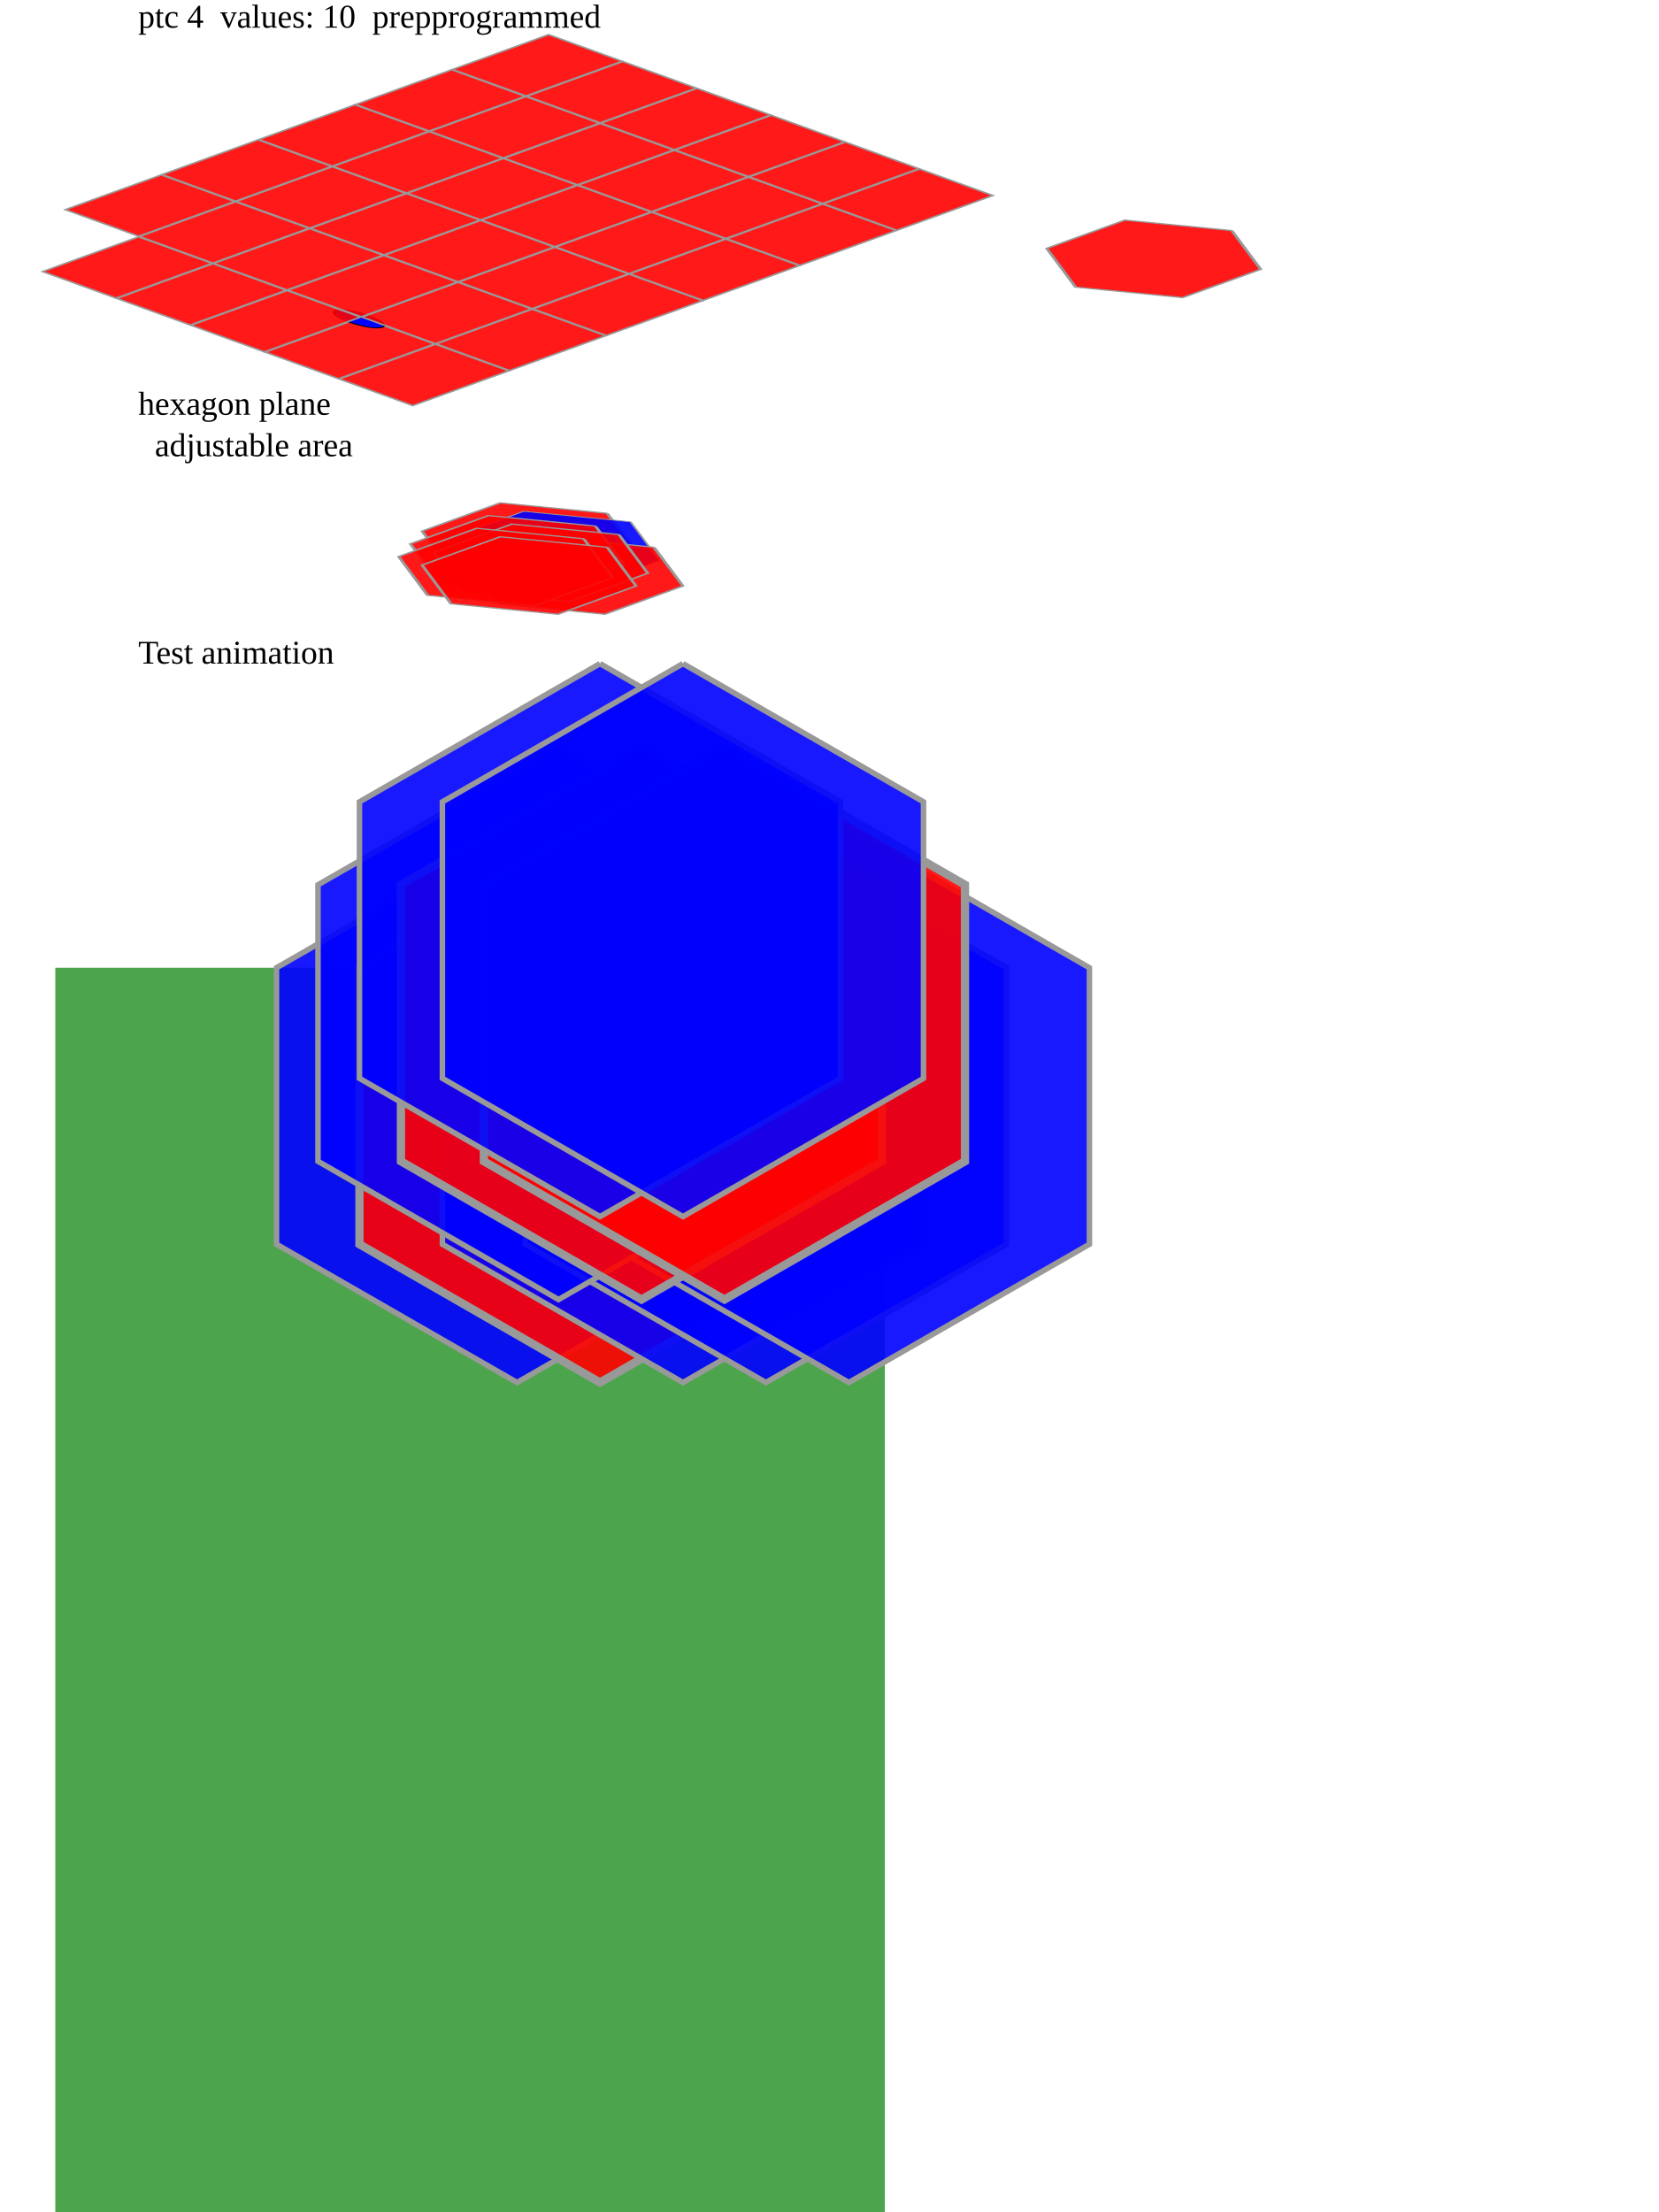
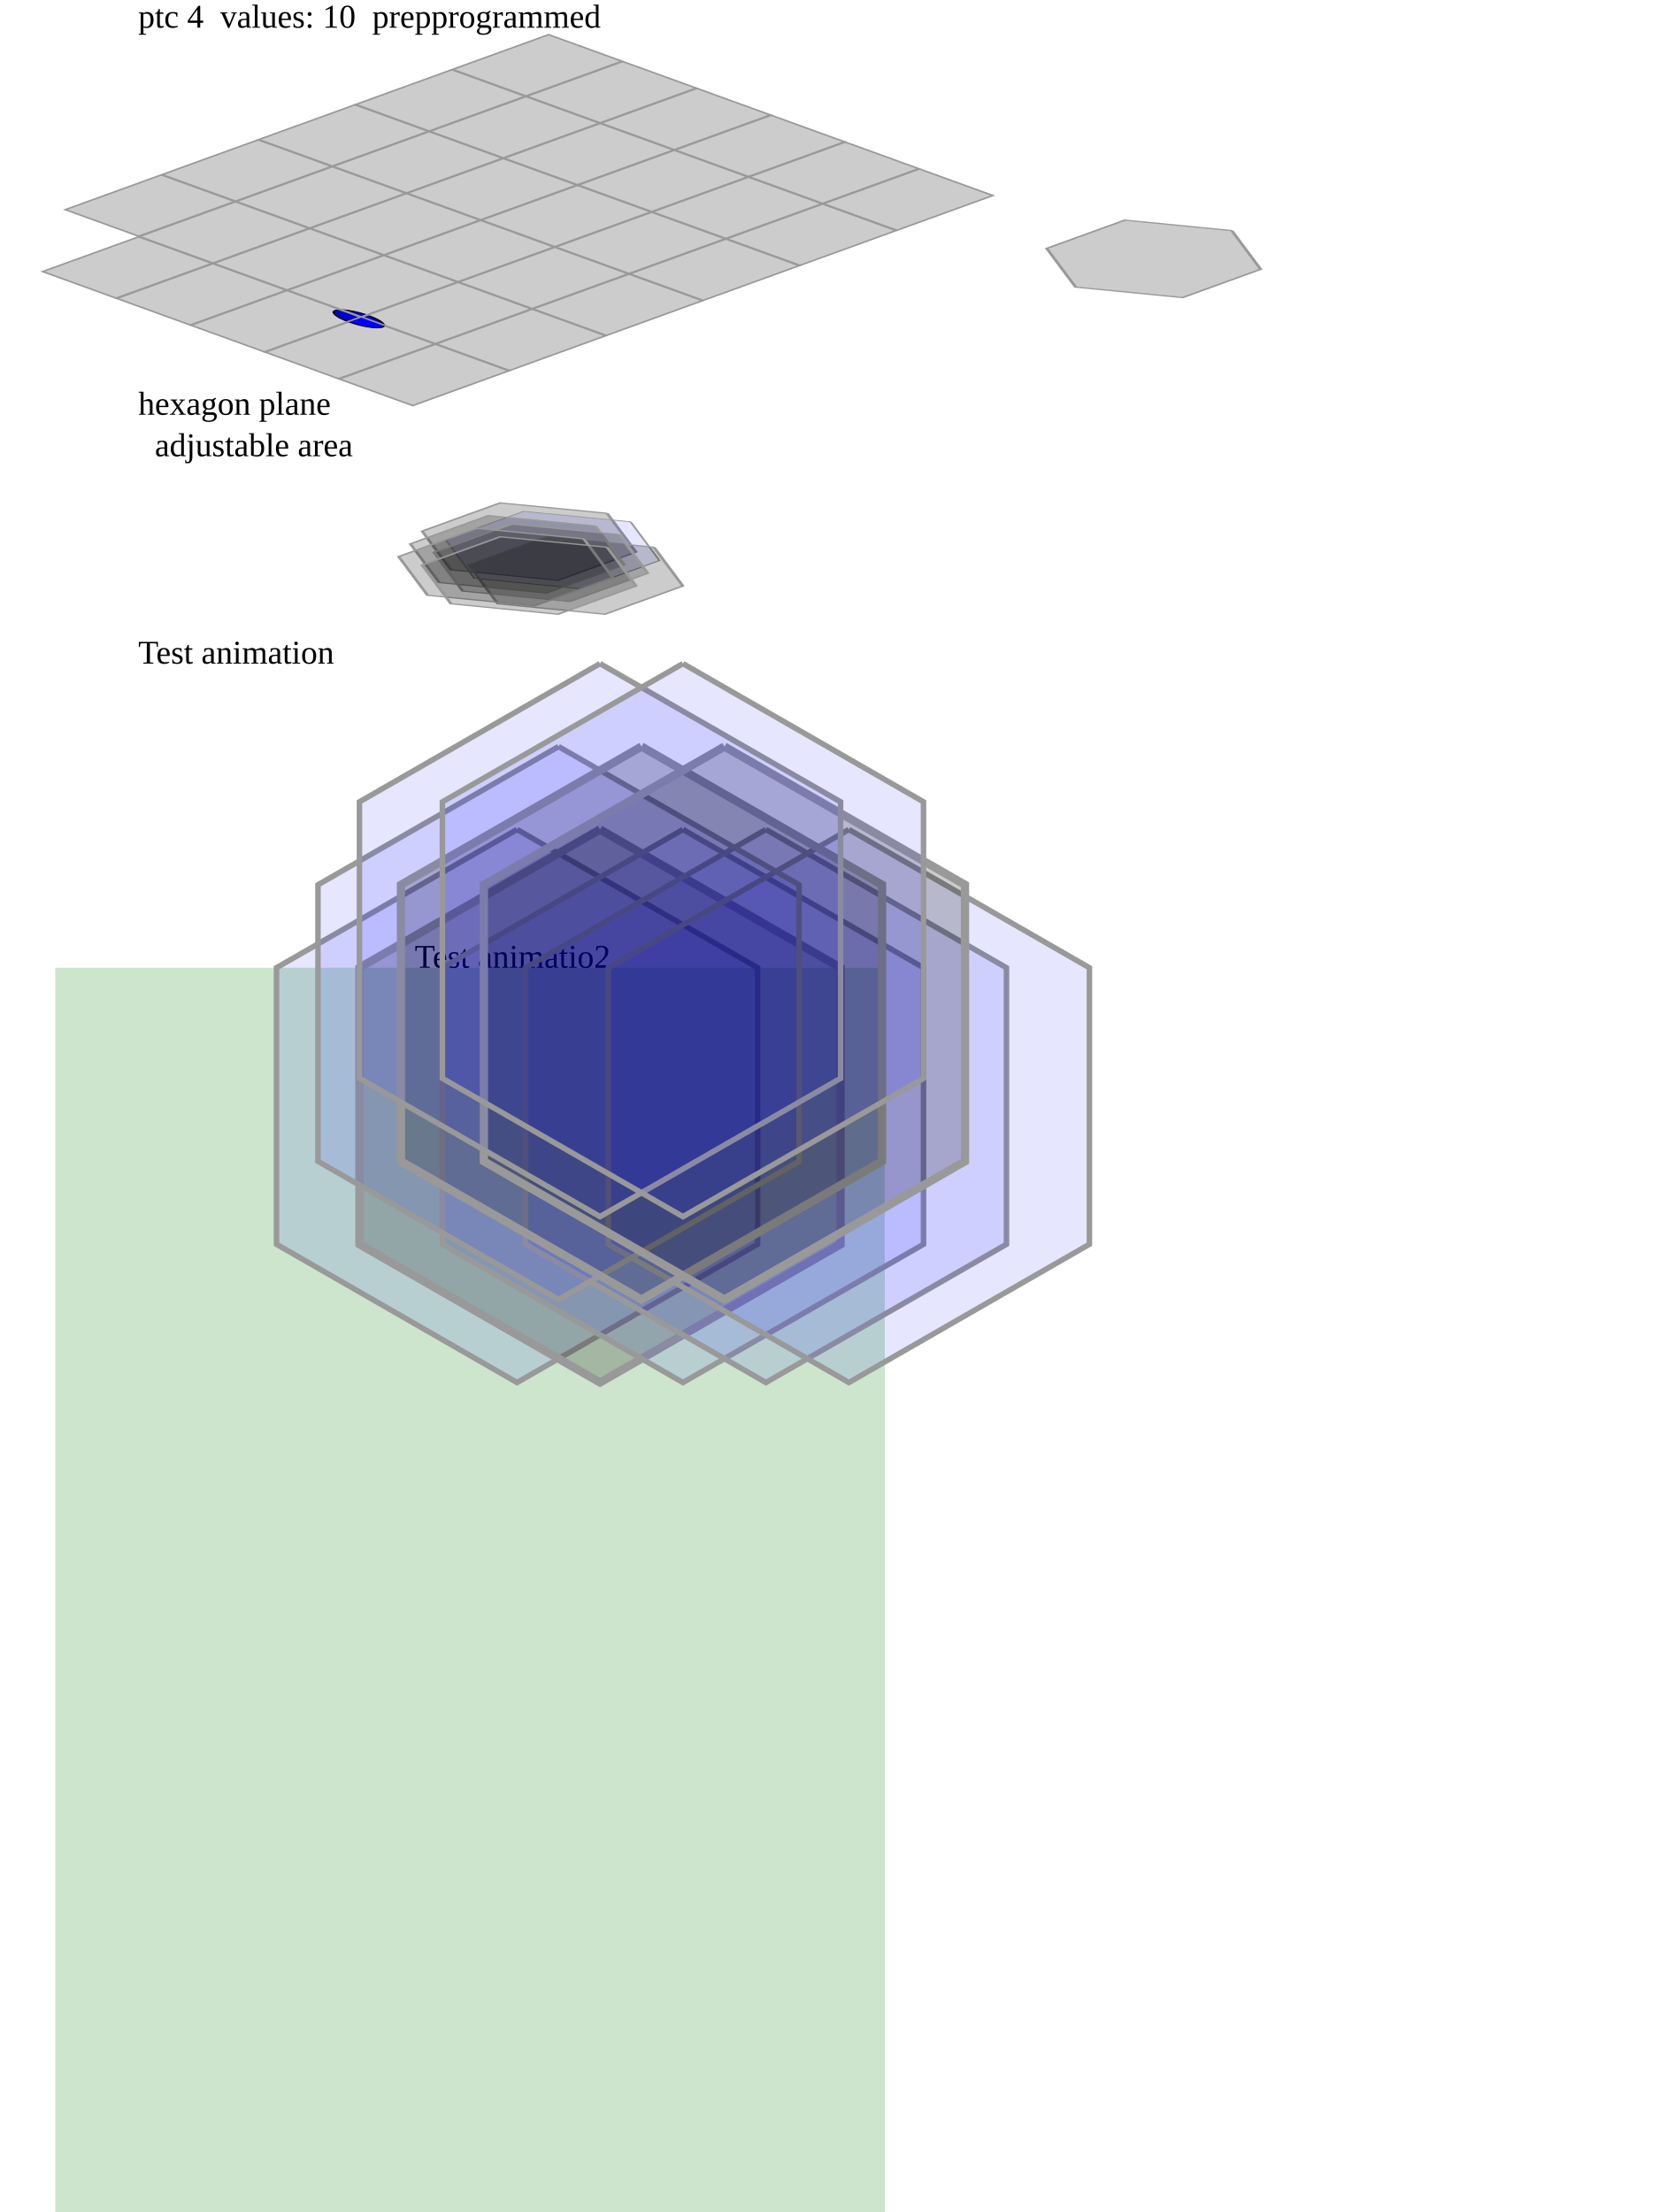
<svg xmlns="http://www.w3.org/2000/svg" id="root" xml:space="preserve" width="600" height="800">
  <text x="50" font-color="green" y="10">ptc 4 
values: 10 
prepprogrammed</text>
  <text x="50" y="150">hexagon plane</text>
  <text x="50" y="165">  adjustable area</text>
  <text x="50" y="240">Test animation</text>
-   <rect id="go" x="20" y="350" width="300" height="650" style="fill:green;fill-opacity:0.7" />
+   <rect id="go" x="20" y="350" width="300" height="650" style="fill:green;fill-opacity:0.2" />
  <g>
    <text x="20" y="480" font-size="10" />
  </g>
  <g>
    <text x="150" y="350">Test animatio2</text>
  </g>
  <style id="style4">
        .room{
-             fill:       red;
-             fill-opacity:0.9;
+             fill:       lightred;
+             fill-opacity:0.2;
            stroke:     #999;
            stroke-width:   3;
            stroke-color:   blue;
        }
        .room:hover{
            fill:       lightblue;
-             fill-opacity:0.9;
+             fill-opacity:0.5;
        }
        .hexa{
            fill:       blue;
-             fill-opacity:0.9;
+             fill-opacity:0.1;
            stroke:     #999;
            stroke-width:   2;
        }
        .hexa:hover{
            fill:       lightblue;
-             fill-opacity:0.7;
+             fill-opacity:0.4;
        }
    </style>
  <g transform="translate(0,100)">
    <g transform="translate(100,200)">
      <polyline id="hexagon" points="87,0 174,50 174,150 87,200 0,150 0,50 87,0" class="hexa" />
      <animateTransform attributeName="transform" attributeType="XML" type="scale" from="1" to="0.2" additive="sum" begin="0.1s" dur="0.1s" fill="freeze" />
    </g>
    <g transform="translate(130,200)">
      <polyline id="hexagon" points="87,0 174,50 174,150 87,200 0,150 0,50 87,0" class="room" />
      <animateTransform attributeName="transform" attributeType="XML" type="scale" from="1" to="0.2" additive="sum" begin="0.1s" dur="0.1s" fill="freeze" />
    </g>
    <g transform="translate(160,200)">
      <polyline points="87,0 174,50 174,150 87,200 0,150 0,50 87,0" class="hexa" />
      <animateTransform attributeName="transform" attributeType="XML" type="scale" from="1" to="0.2" additive="sum" begin="0.1s" dur="0.1s" fill="freeze" />
    </g>
    <g transform="translate(190,200)">
      <polyline id="hexagon" points="87,0 174,50 174,150 87,200 0,150 0,50 87,0" class="hexa" />
      <animateTransform attributeName="transform" attributeType="XML" type="scale" from="1" to="0.2" additive="sum" begin="0.1s" dur="0.1s" fill="freeze" />
    </g>
    <g transform="translate(220,200)">
      <polyline id="hexagon" points="87,0 174,50 174,150 87,200 0,150 0,50 87,0" class="hexa" />
      <animateTransform attributeName="transform" attributeType="XML" type="scale" from="1" to="0.2" additive="sum" begin="0.1s" dur="0.1s" fill="freeze" />
    </g>
    <g transform="translate(115,170)">
      <polyline id="hexagon" points="87,0 174,50 174,150 87,200 0,150 0,50 87,0" class="hexa" />
      <animateTransform attributeName="transform" attributeType="XML" type="scale" from="1" to="0.2" additive="sum" begin="0.1s" dur="0.1s" fill="freeze" />
    </g>
    <g transform="translate(145,170)">
      <polyline id="hexagon" points="87,0 174,50 174,150 87,200 0,150 0,50 87,0" class="room" />
      <animateTransform attributeName="transform" attributeType="XML" type="scale" from="1" to="0.2" additive="sum" begin="0.1s" dur="0.1s" fill="freeze" />
    </g>
    <g transform="translate(175,170)">
      <polyline id="hexagon" points="87,0 174,50 174,150 87,200 0,150 0,50 87,0" class="room" />
      <animateTransform attributeName="transform" attributeType="XML" type="scale" from="1" to="0.2" additive="sum" begin="0.1s" dur="0.1s" fill="freeze" />
    </g>
    <g transform="translate(130,140)">
      <polyline id="hexagon" points="87,0 174,50 174,150 87,200 0,150 0,50 87,0" class="hexa" />
      <animateTransform attributeName="transform" attributeType="XML" type="scale" from="1" to="0.2" additive="sum" begin="0.1s" dur="0.1s" fill="freeze" />
    </g>
    <g transform="translate(160,140)">
      <polyline id="hexagon" points="87,0 174,50 174,150 87,200 0,150 0,50 87,0" class="hexa" />
      <animateTransform attributeName="transform" attributeType="XML" type="scale" from="1" to="0.2" additive="sum" begin="0.1s" dur="0.1s" fill="freeze" />
    </g>
  </g>
  <g transform="matrix(0.2823838,0.1022555,-0.2823838,0.1022555,420.923,74.49549)">
    <polyline id="hexagon" points="87,0 174,50 174,150 87,200 0,150 0,50 87,0" class="room" />
    <g transform="translate(100,900)">
      <polyline id="hexagon" points="87,0 174,50 174,150 87,200 0,150 0,50 87,0" class="room" />
      <animateTransform attributeName="transform" attributeType="XML" type="scale" from="0.1" to="0.8" additive="sum" begin="0.1s" dur="0.1s" fill="freeze" />
    </g>
    <g transform="translate(130,900)">
      <polyline points="87,0 174,50 174,150 87,200 0,150 0,50 87,0" class="hexa" />
      <animateTransform attributeName="transform" attributeType="XML" type="scale" from="0.1" to="0.8" additive="sum" begin="0.1s" dur="0.1s" fill="freeze" />
    </g>
    <g transform="translate(190,930)">
      <polyline id="hexagon" points="87,0 174,50 174,150 87,200 0,150 0,50 87,0" class="room" />
      <animateTransform attributeName="transform" attributeType="XML" type="scale" from="0.1" to="0.8" additive="sum" begin="0.1s" dur="0.1s" fill="freeze" />
    </g>
    <g transform="translate(115,930)">
      <polyline id="hexagon" points="87,0 174,50 174,150 87,200 0,150 0,50 87,0" class="room" />
      <animateTransform attributeName="transform" attributeType="XML" type="scale" from="0.1" to="0.8" additive="sum" begin="0.1s" dur="0.1s" fill="freeze" />
    </g>
    <g transform="translate(145,930)">
      <polyline id="hexagon" points="87,0 174,50 174,150 87,200 0,150 0,50 87,0" class="room" />
      <animateTransform attributeName="transform" attributeType="XML" type="scale" from="0.1" to="0.8" additive="sum" begin="0.1s" dur="0.1s" fill="freeze" />
    </g>
    <g transform="translate(130,960)">
      <polyline id="hexagon" points="87,0 174,50 174,150 87,200 0,150 0,50 87,0" class="room" />
      <animateTransform attributeName="transform" attributeType="XML" type="scale" from="0.1" to="0.8" additive="sum" begin="0.1s" dur="0.1s" fill="freeze" />
    </g>
    <g transform="translate(160, 960)">
      <polyline id="hexagon" points="87,0 174,50 174,150 87,200 0,150 0,50 87,0" class="room" />
      <animateTransform attributeName="transform" attributeType="XML" type="scale" from="0.1" to="0.8" additive="sum" begin="0.1s" dur="0.1s" fill="freeze" />
    </g>
    <rect class="room" width="94" height="123" x="-222" y="711" />
    <rect class="room" y="711" x="-317" height="123" width="94" />
    <ellipse cx="-316" cy="715" rx="30" ry="12" stroke="black" stroke-width="2px" style="fill:blue">
      <animateColor attributeName="fill" attributeType="CSS" from="blue" to="lime" begin="1s" dur="6s" repeatCount="indefinite" />
    </ellipse>
    <rect class="room" width="94" height="123" x="-412" y="711" />
    <rect class="room" y="711" x="-507" height="123" width="94" />
    <rect class="room" width="94" height="123" x="-602" y="711" />
    <rect class="room" width="94" height="123" x="-222" y="587" />
    <rect class="room" y="587" x="-317" height="123" width="94" />
    <rect class="room" width="94" height="123" x="-412" y="587" />
    <rect class="room" y="587" x="-507" height="123" width="94" />
    <rect class="room" width="94" height="123" x="-602" y="587" />
    <rect class="room" y="587" x="-697" height="123" width="94" />
    <rect class="room" width="94" height="123" x="-222" y="463" />
    <rect class="room" y="463" x="-317" height="123" width="94" />
    <rect class="room" width="94" height="123" x="-412" y="463" />
    <rect class="room" y="463" x="-507" height="123" width="94" />
    <rect class="room" width="94" height="123" x="-602" y="463" />
    <rect class="room" y="463" x="-697" height="123" width="94" />
    <rect class="room" id="rect3843" width="94" height="123" x="-222" y="339" />
    <rect class="room" y="339" x="-317" height="123" width="94" />
    <rect class="room" id="rect3847" width="94" height="123" x="-412" y="339" />
    <rect class="room" y="339" x="-507" height="123" width="94" id="rect3849" />
    <rect class="room" id="rect3851" width="94" height="123" x="-602" y="339" />
    <rect class="room" y="339" x="-697" height="123" width="94" id="rect3853" />
    <rect class="room" id="rect3855" width="94" height="123" x="-222" y="215" />
    <rect class="room" y="215" x="-317" height="123" width="94" id="rect3857" />
    <rect class="room" id="rect3859" width="94" height="123" x="-412" y="215" />
    <rect class="room" y="215" x="-507" height="123" width="94" id="rect3861" />
    <rect class="room" id="rect3863" width="94" height="123" x="-602" y="215" />
    <rect class="room" y="215" x="-697" height="123" width="94" id="rect3865" />
    <rect class="room" id="rect3867" width="94" height="123" x="-222" y="91" />
    <rect class="room" y="91" x="-317" height="123" width="94" id="rect3869" />
    <rect class="room" id="rect3871" width="94" height="123" x="-412" y="91" />
    <rect class="room" y="91" x="-507" height="123" width="94" id="rect3873" />
    <rect class="room" id="rect3875" width="94" height="123" x="-602" y="91" />
    <rect class="room" y="91" x="-697" height="123" width="94" id="rect3877" />
  </g>
</svg>
